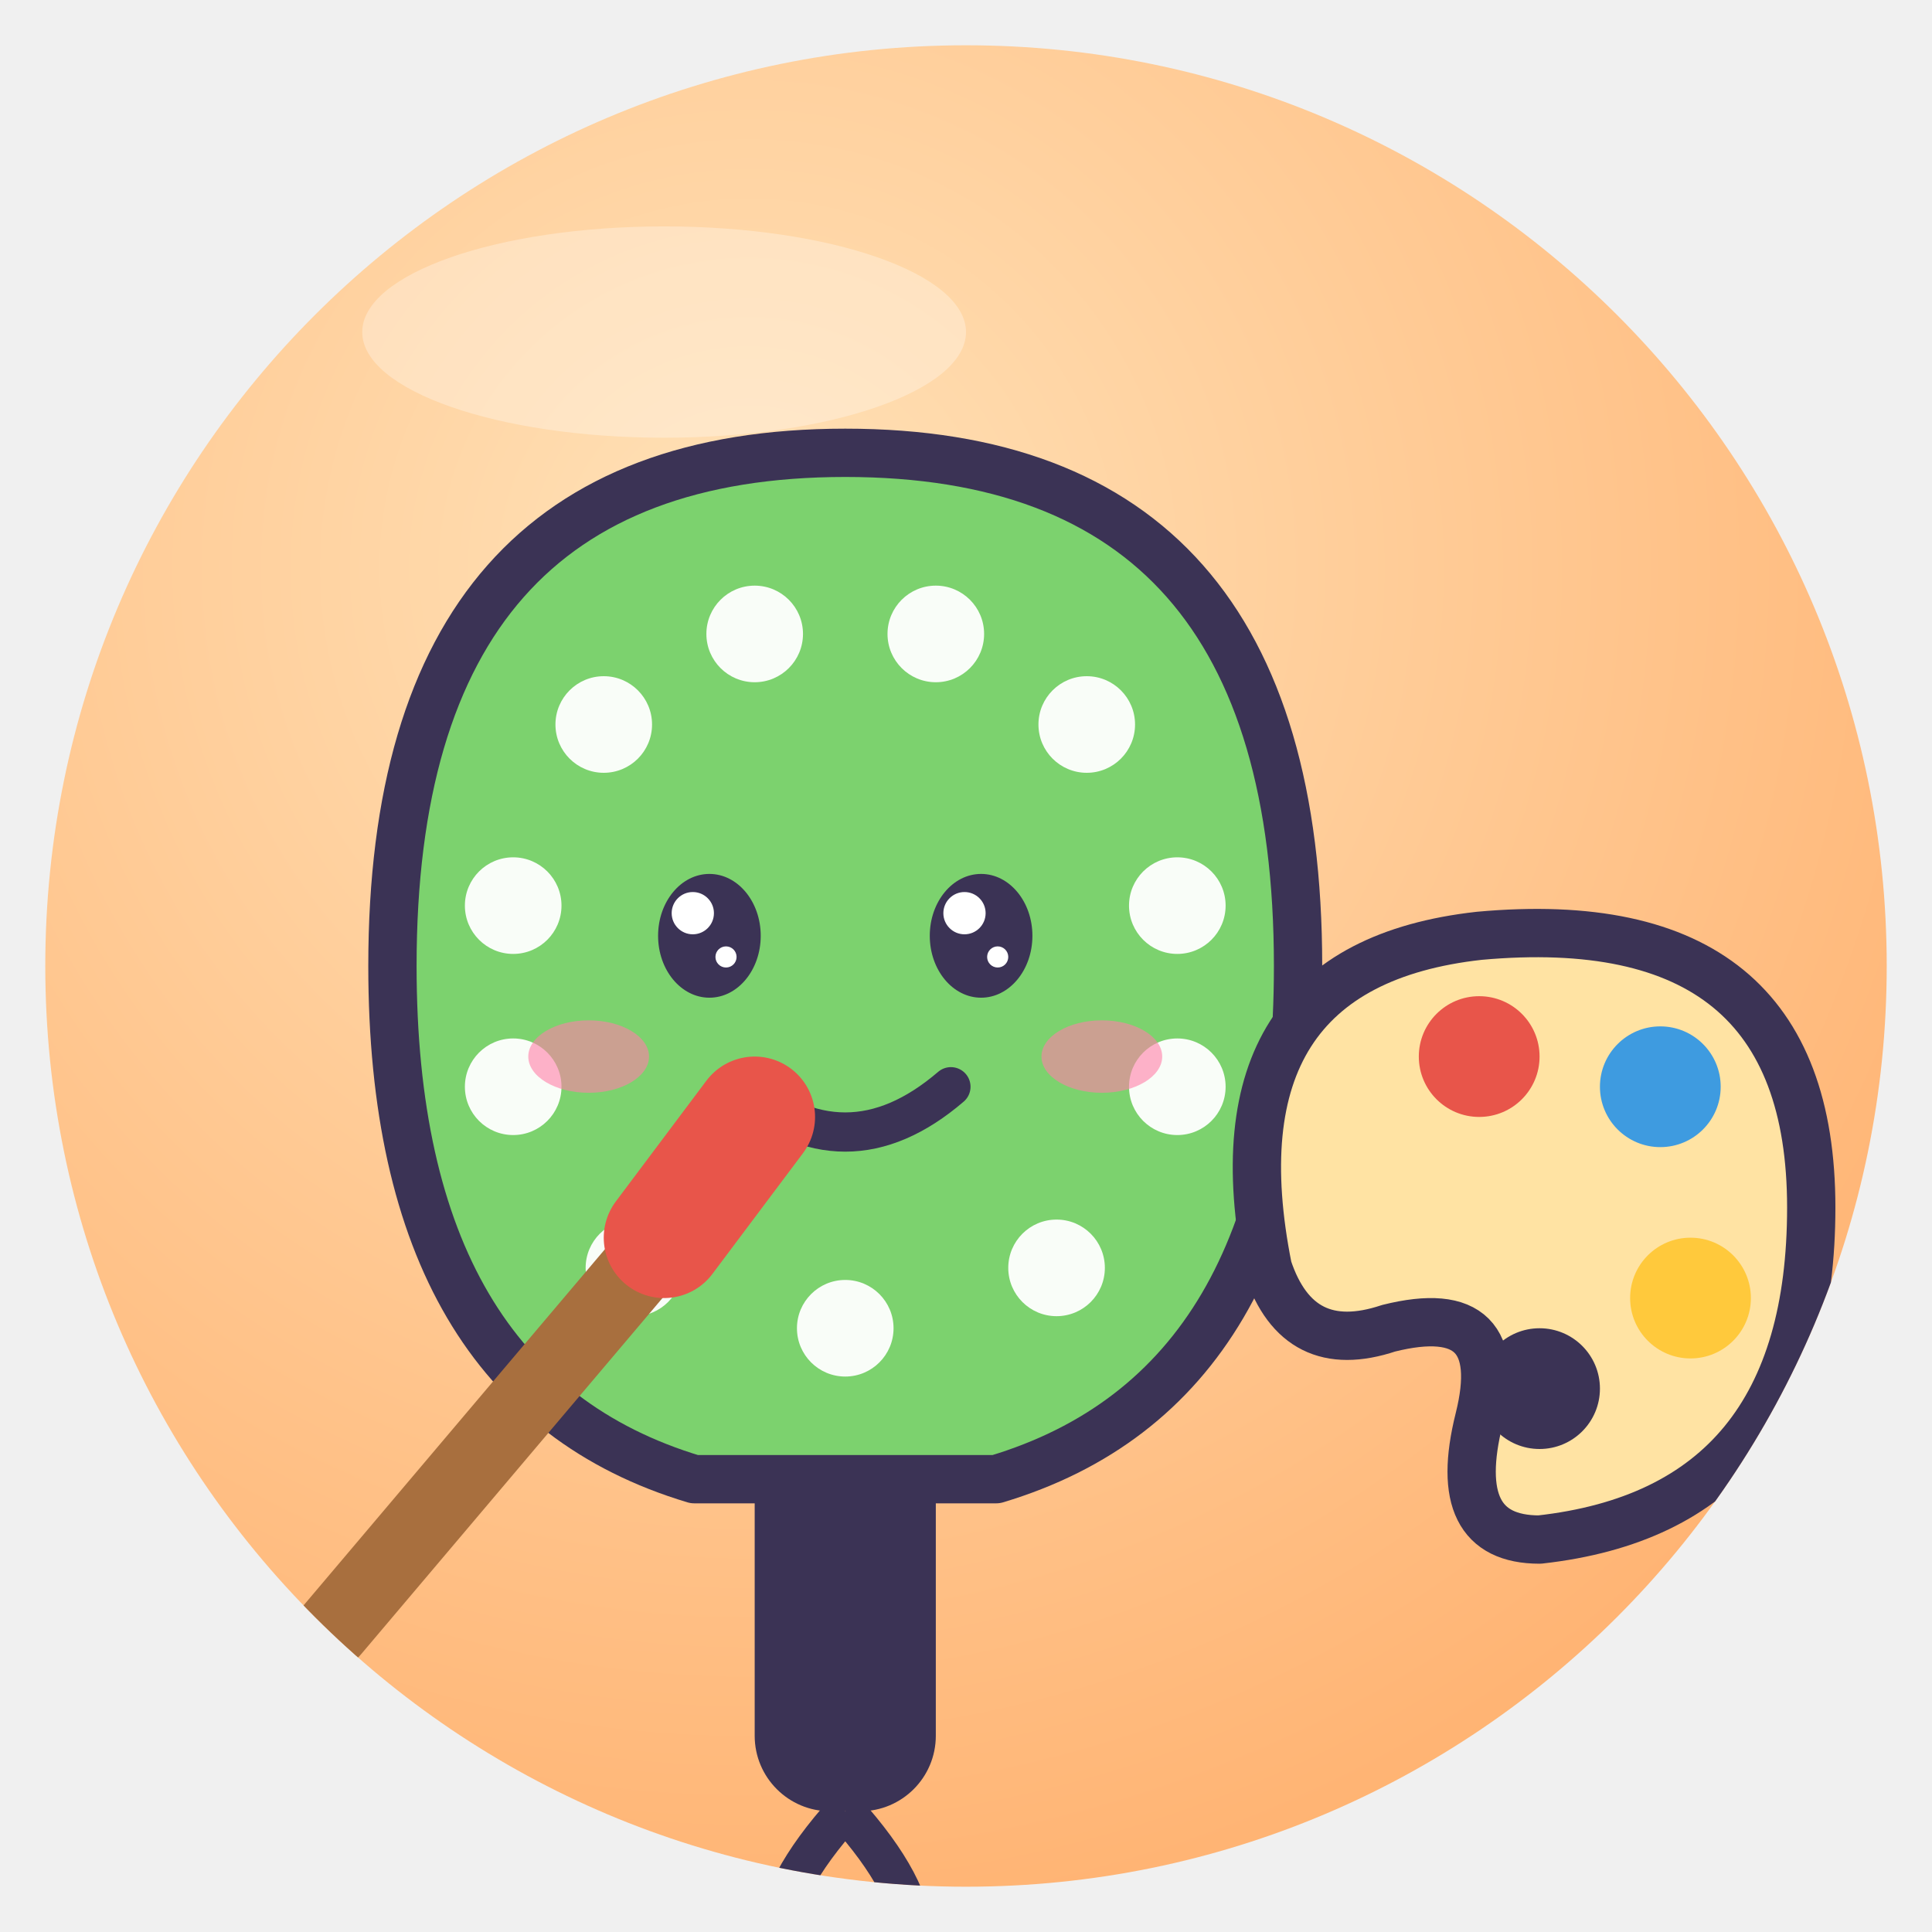
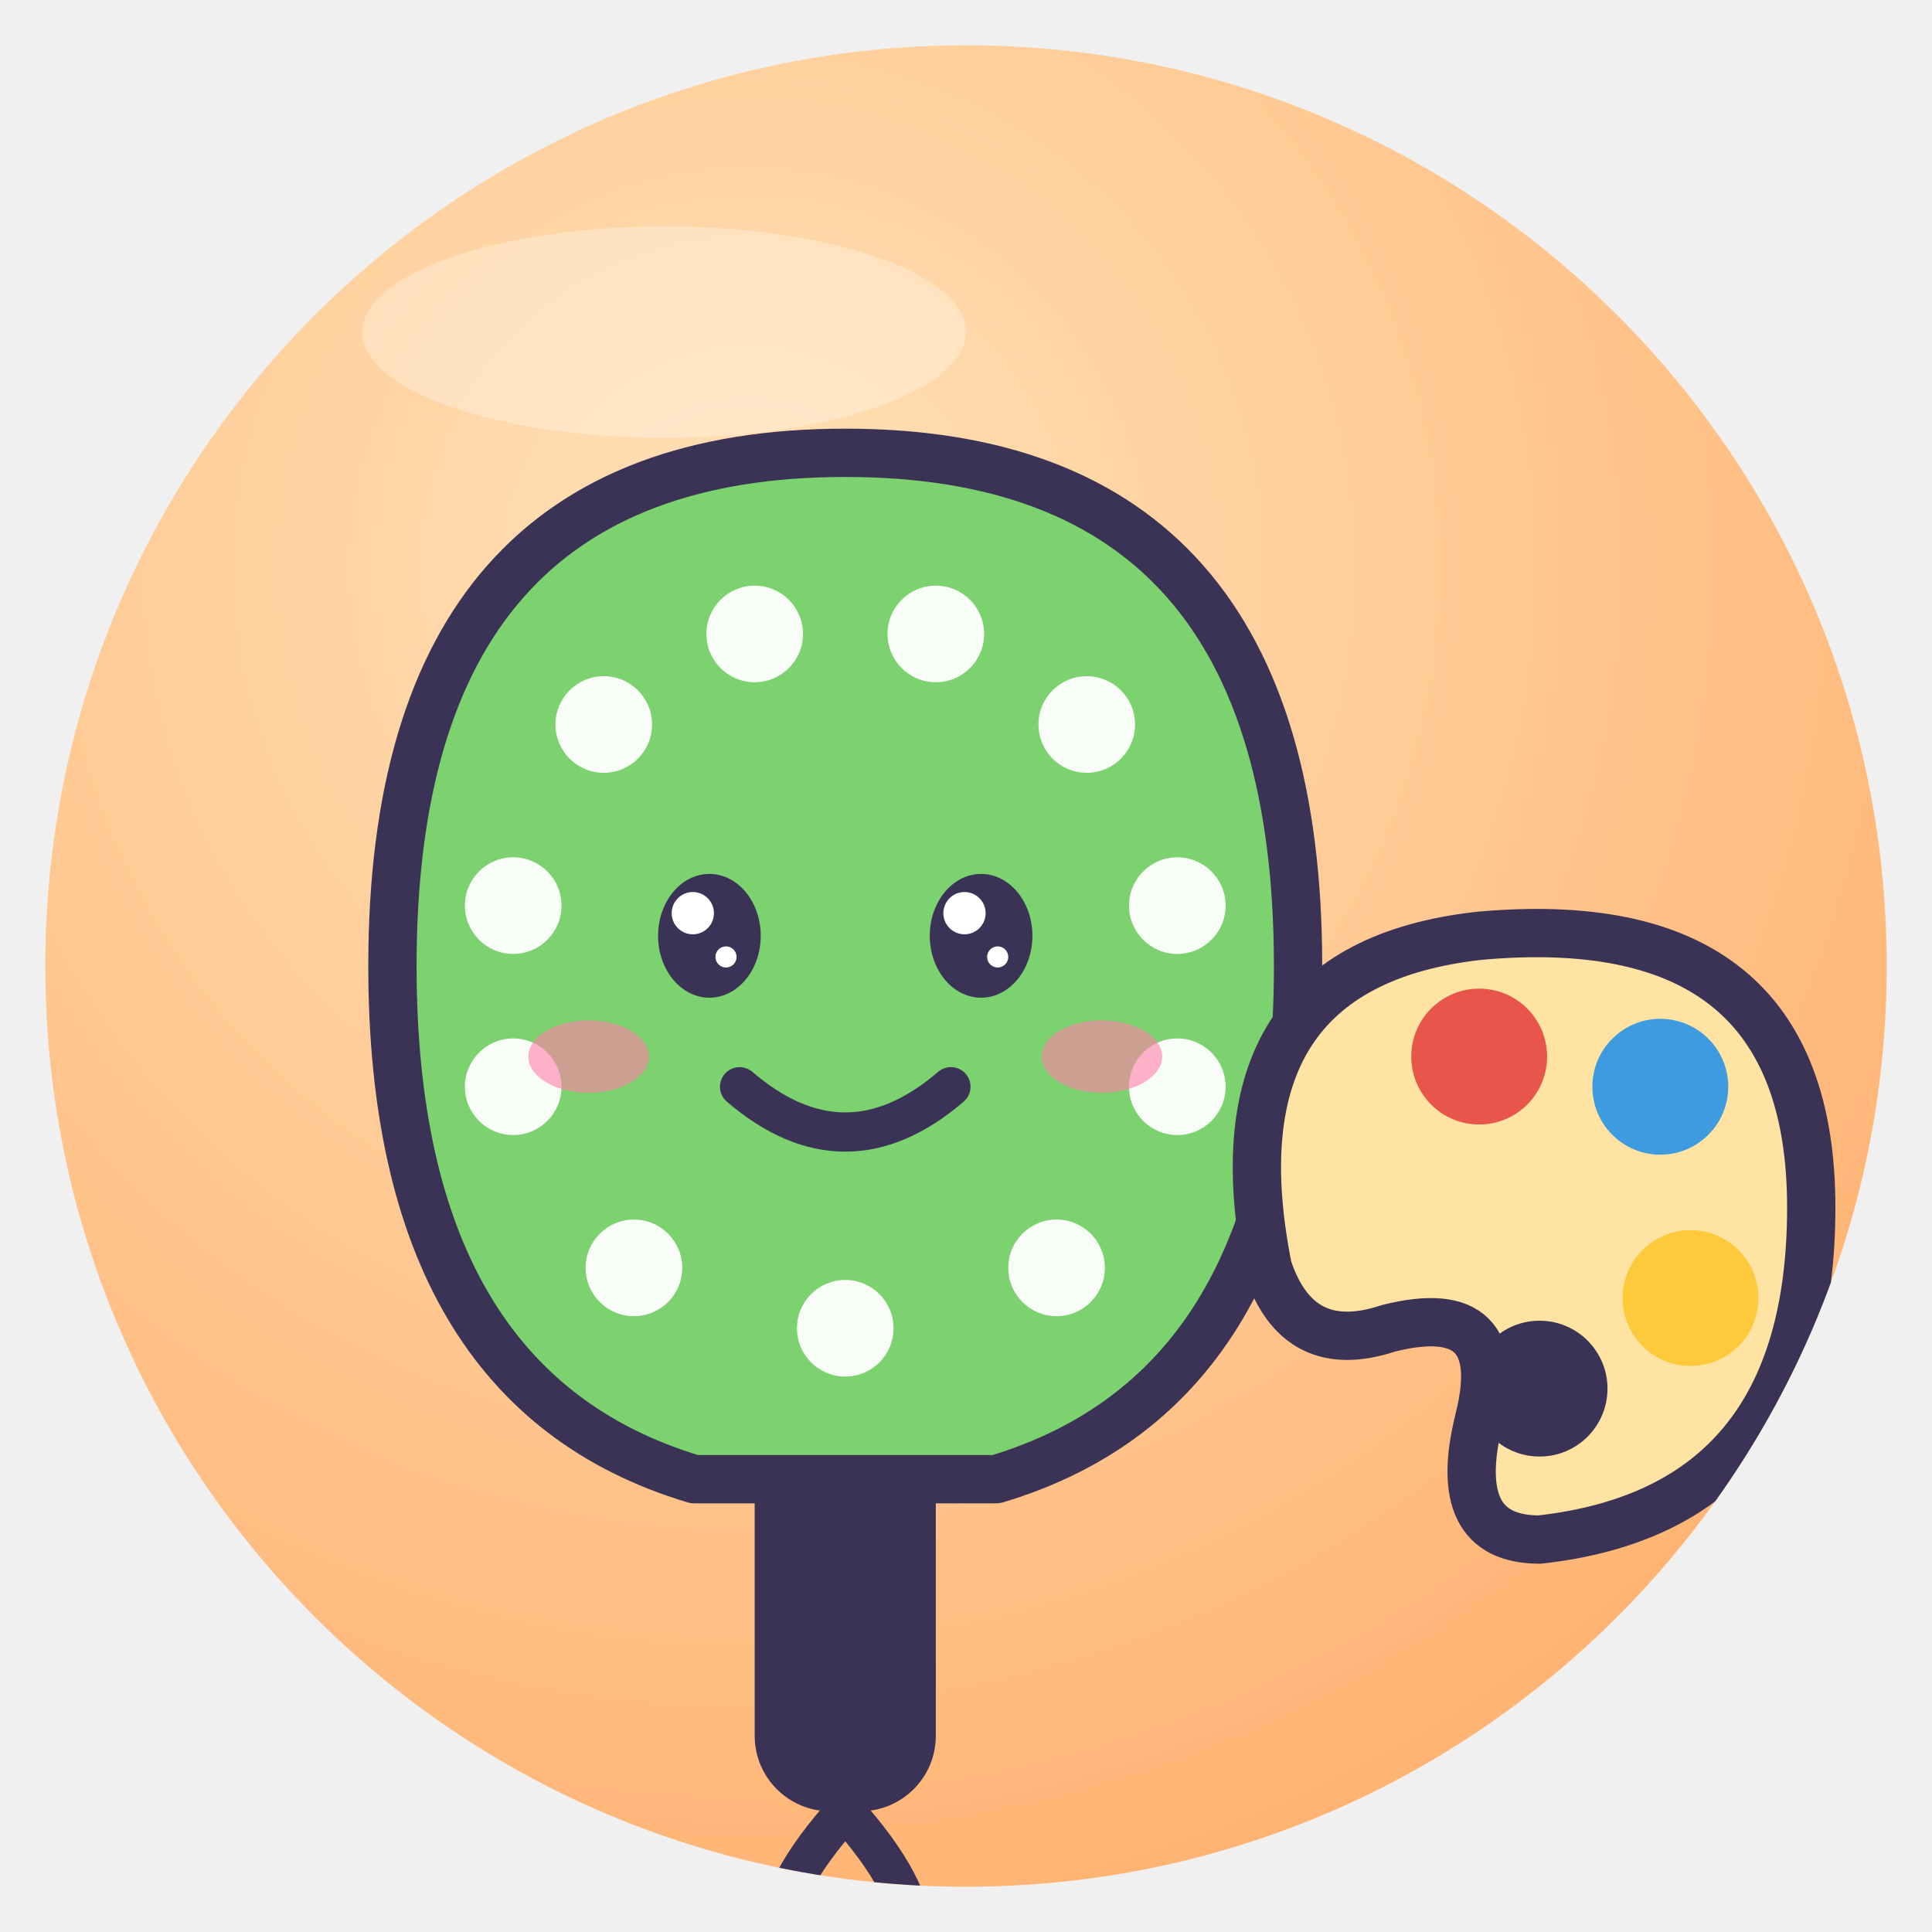
<svg xmlns="http://www.w3.org/2000/svg" viewBox="0 0 128 128" width="128" height="128">
  <defs>
    <radialGradient id="g" cx="38%" cy="28%" r="85%">
      <stop offset="0" stop-color="#FFE2B8" />
      <stop offset="1" stop-color="#FFAE6B" />
    </radialGradient>
    <clipPath id="c">
      <circle cx="64" cy="64" r="61" />
    </clipPath>
  </defs>
  <circle cx="64" cy="64" r="61" fill="url(#g)" />
  <g clip-path="url(#c)">
    <g transform="translate(56 66) rotate(0) scale(1.0)">
      <rect x="-6" y="28" width="12" height="26" rx="5" fill="#3B3355" />
      <path d="M0 54 Q-9 64 0 68 Q9 64 0 54" fill="none" stroke="#3B3355" stroke-width="2.6" />
      <path d="M-30 -2 Q-30 -36 0 -36 Q30 -36 30 -2 Q30 26 10 32 H-10 Q-30 26 -30 -2Z" fill="#7CD26E" stroke="#3B3355" stroke-width="3.2" stroke-linejoin="round" stroke-linecap="round" />
      <circle cx="-16" cy="-18" r="3.2" fill="#fff" fill-opacity=".95" />
      <circle cx="-6" cy="-24" r="3.2" fill="#fff" fill-opacity=".95" />
      <circle cx="6" cy="-24" r="3.2" fill="#fff" fill-opacity=".95" />
      <circle cx="16" cy="-18" r="3.2" fill="#fff" fill-opacity=".95" />
      <circle cx="-22" cy="-6" r="3.2" fill="#fff" fill-opacity=".95" />
      <circle cx="22" cy="-6" r="3.2" fill="#fff" fill-opacity=".95" />
      <circle cx="-22" cy="6" r="3.2" fill="#fff" fill-opacity=".95" />
      <circle cx="22" cy="6" r="3.2" fill="#fff" fill-opacity=".95" />
      <circle cx="-14" cy="18" r="3.2" fill="#fff" fill-opacity=".95" />
      <circle cx="14" cy="18" r="3.2" fill="#fff" fill-opacity=".95" />
      <circle cx="0" cy="22" r="3.2" fill="#fff" fill-opacity=".95" />
      <ellipse cx="-9" cy="-4" rx="3.4" ry="4.1" fill="#3B3355" />
      <circle cx="-10.1" cy="-5.5" r="1.4" fill="#fff" />
      <circle cx="-7.9" cy="-2.6" r="0.7" fill="#fff" />
      <ellipse cx="9" cy="-4" rx="3.4" ry="4.1" fill="#3B3355" />
      <circle cx="7.9" cy="-5.5" r="1.4" fill="#fff" />
      <circle cx="10.1" cy="-2.6" r="0.7" fill="#fff" />
      <path d="M-7 6 Q0 12 7 6" fill="none" stroke="#3B3355" stroke-width="2.6" stroke-linecap="round" />
      <ellipse cx="-17" cy="4" rx="4" ry="2.4" fill="#FF7FA8" opacity=".6" />
      <ellipse cx="17" cy="4" rx="4" ry="2.4" fill="#FF7FA8" opacity=".6" />
    </g>
    <path d="M84 84 Q80 64 98 62 Q120 60 120 80 Q120 100 102 102 Q96 102 98 94 Q100 86 92 88 Q86 90 84 84Z" fill="#FFE3A3" stroke="#3B3355" stroke-width="3.2" stroke-linejoin="round" stroke-linecap="round" />
-     <circle cx="98" cy="70" r="4" fill="#E8554A" />
-     <circle cx="110" cy="72" r="4" fill="#3E9BE0" />
-     <circle cx="112" cy="86" r="4" fill="#FFC93C" />
-     <circle cx="102" cy="92" r="4" fill="#3B3355" />
-     <path d="M22 108 L44 82" stroke="#A86F3E" stroke-width="5" stroke-linecap="round" />
-     <path d="M44 82 L50 74" stroke="#E8554A" stroke-width="8" stroke-linecap="round" />
+     <circle cx="98" cy="70" r="4.5" fill="#E8554A" />
+     <circle cx="110" cy="72" r="4.5" fill="#3E9BE0" />
+     <circle cx="112" cy="86" r="4.5" fill="#FFC93C" />
+     <circle cx="102" cy="92" r="4.5" fill="#3B3355" />
  </g>
  <ellipse cx="44" cy="22" rx="20" ry="7" fill="#fff" opacity=".3" />
</svg>
